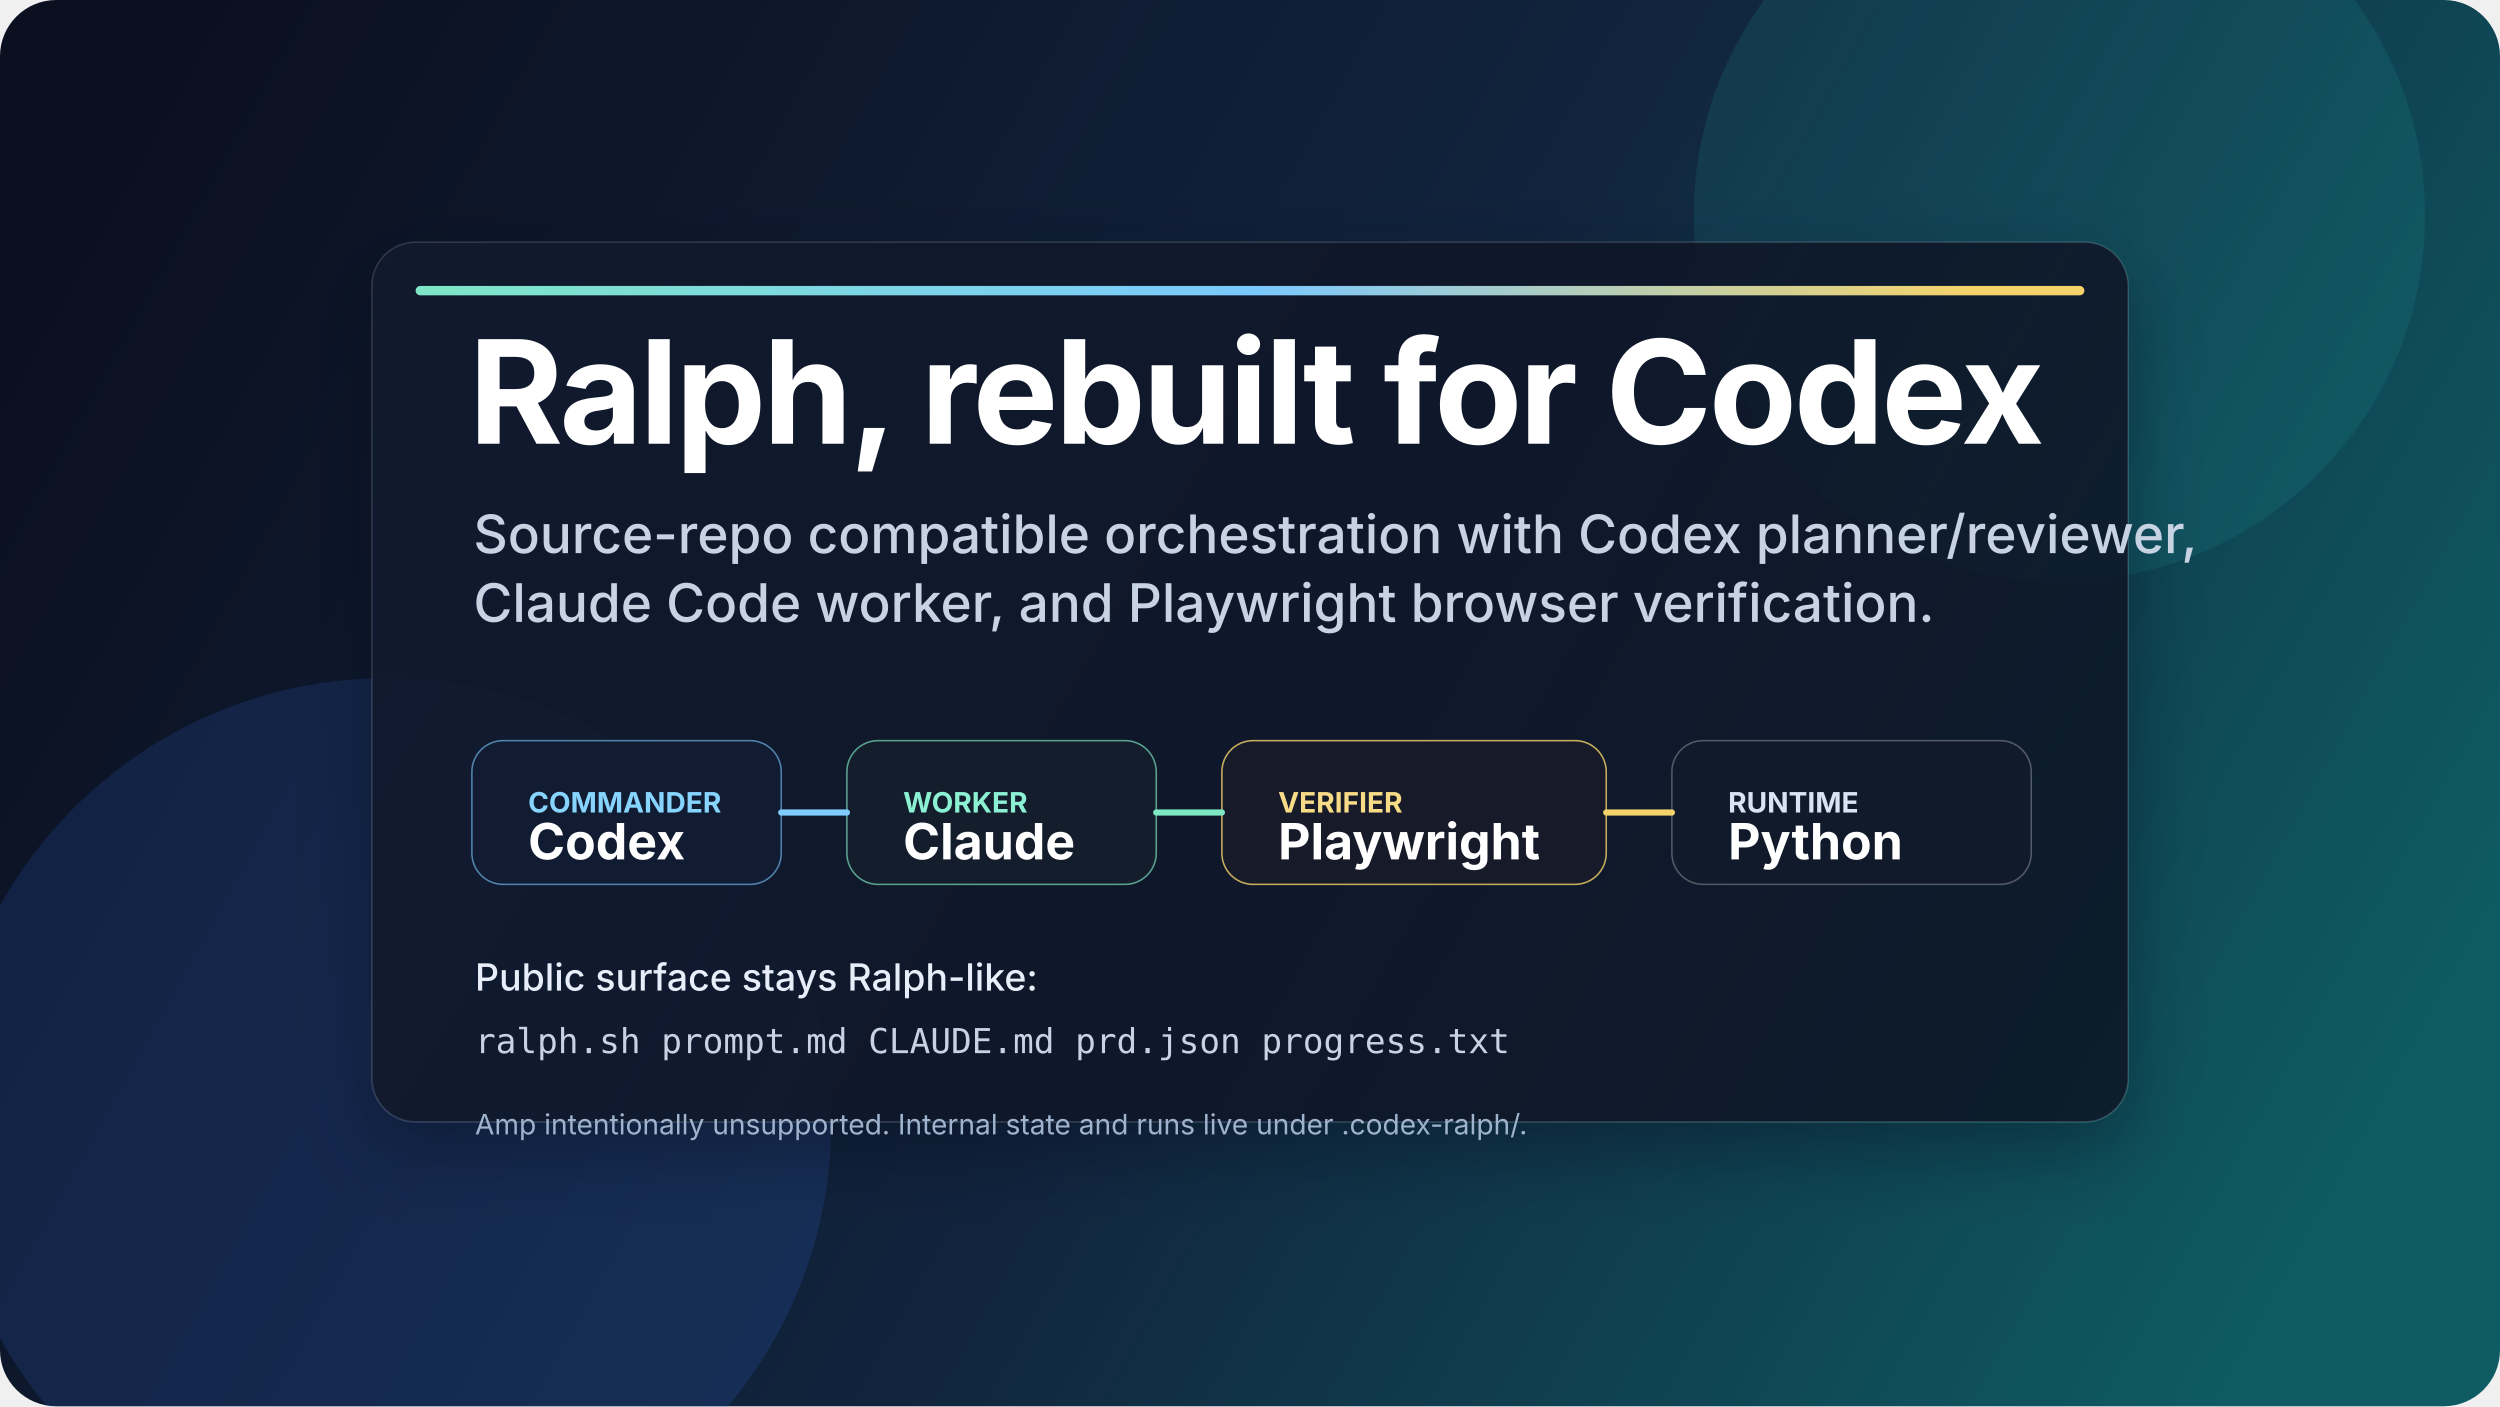
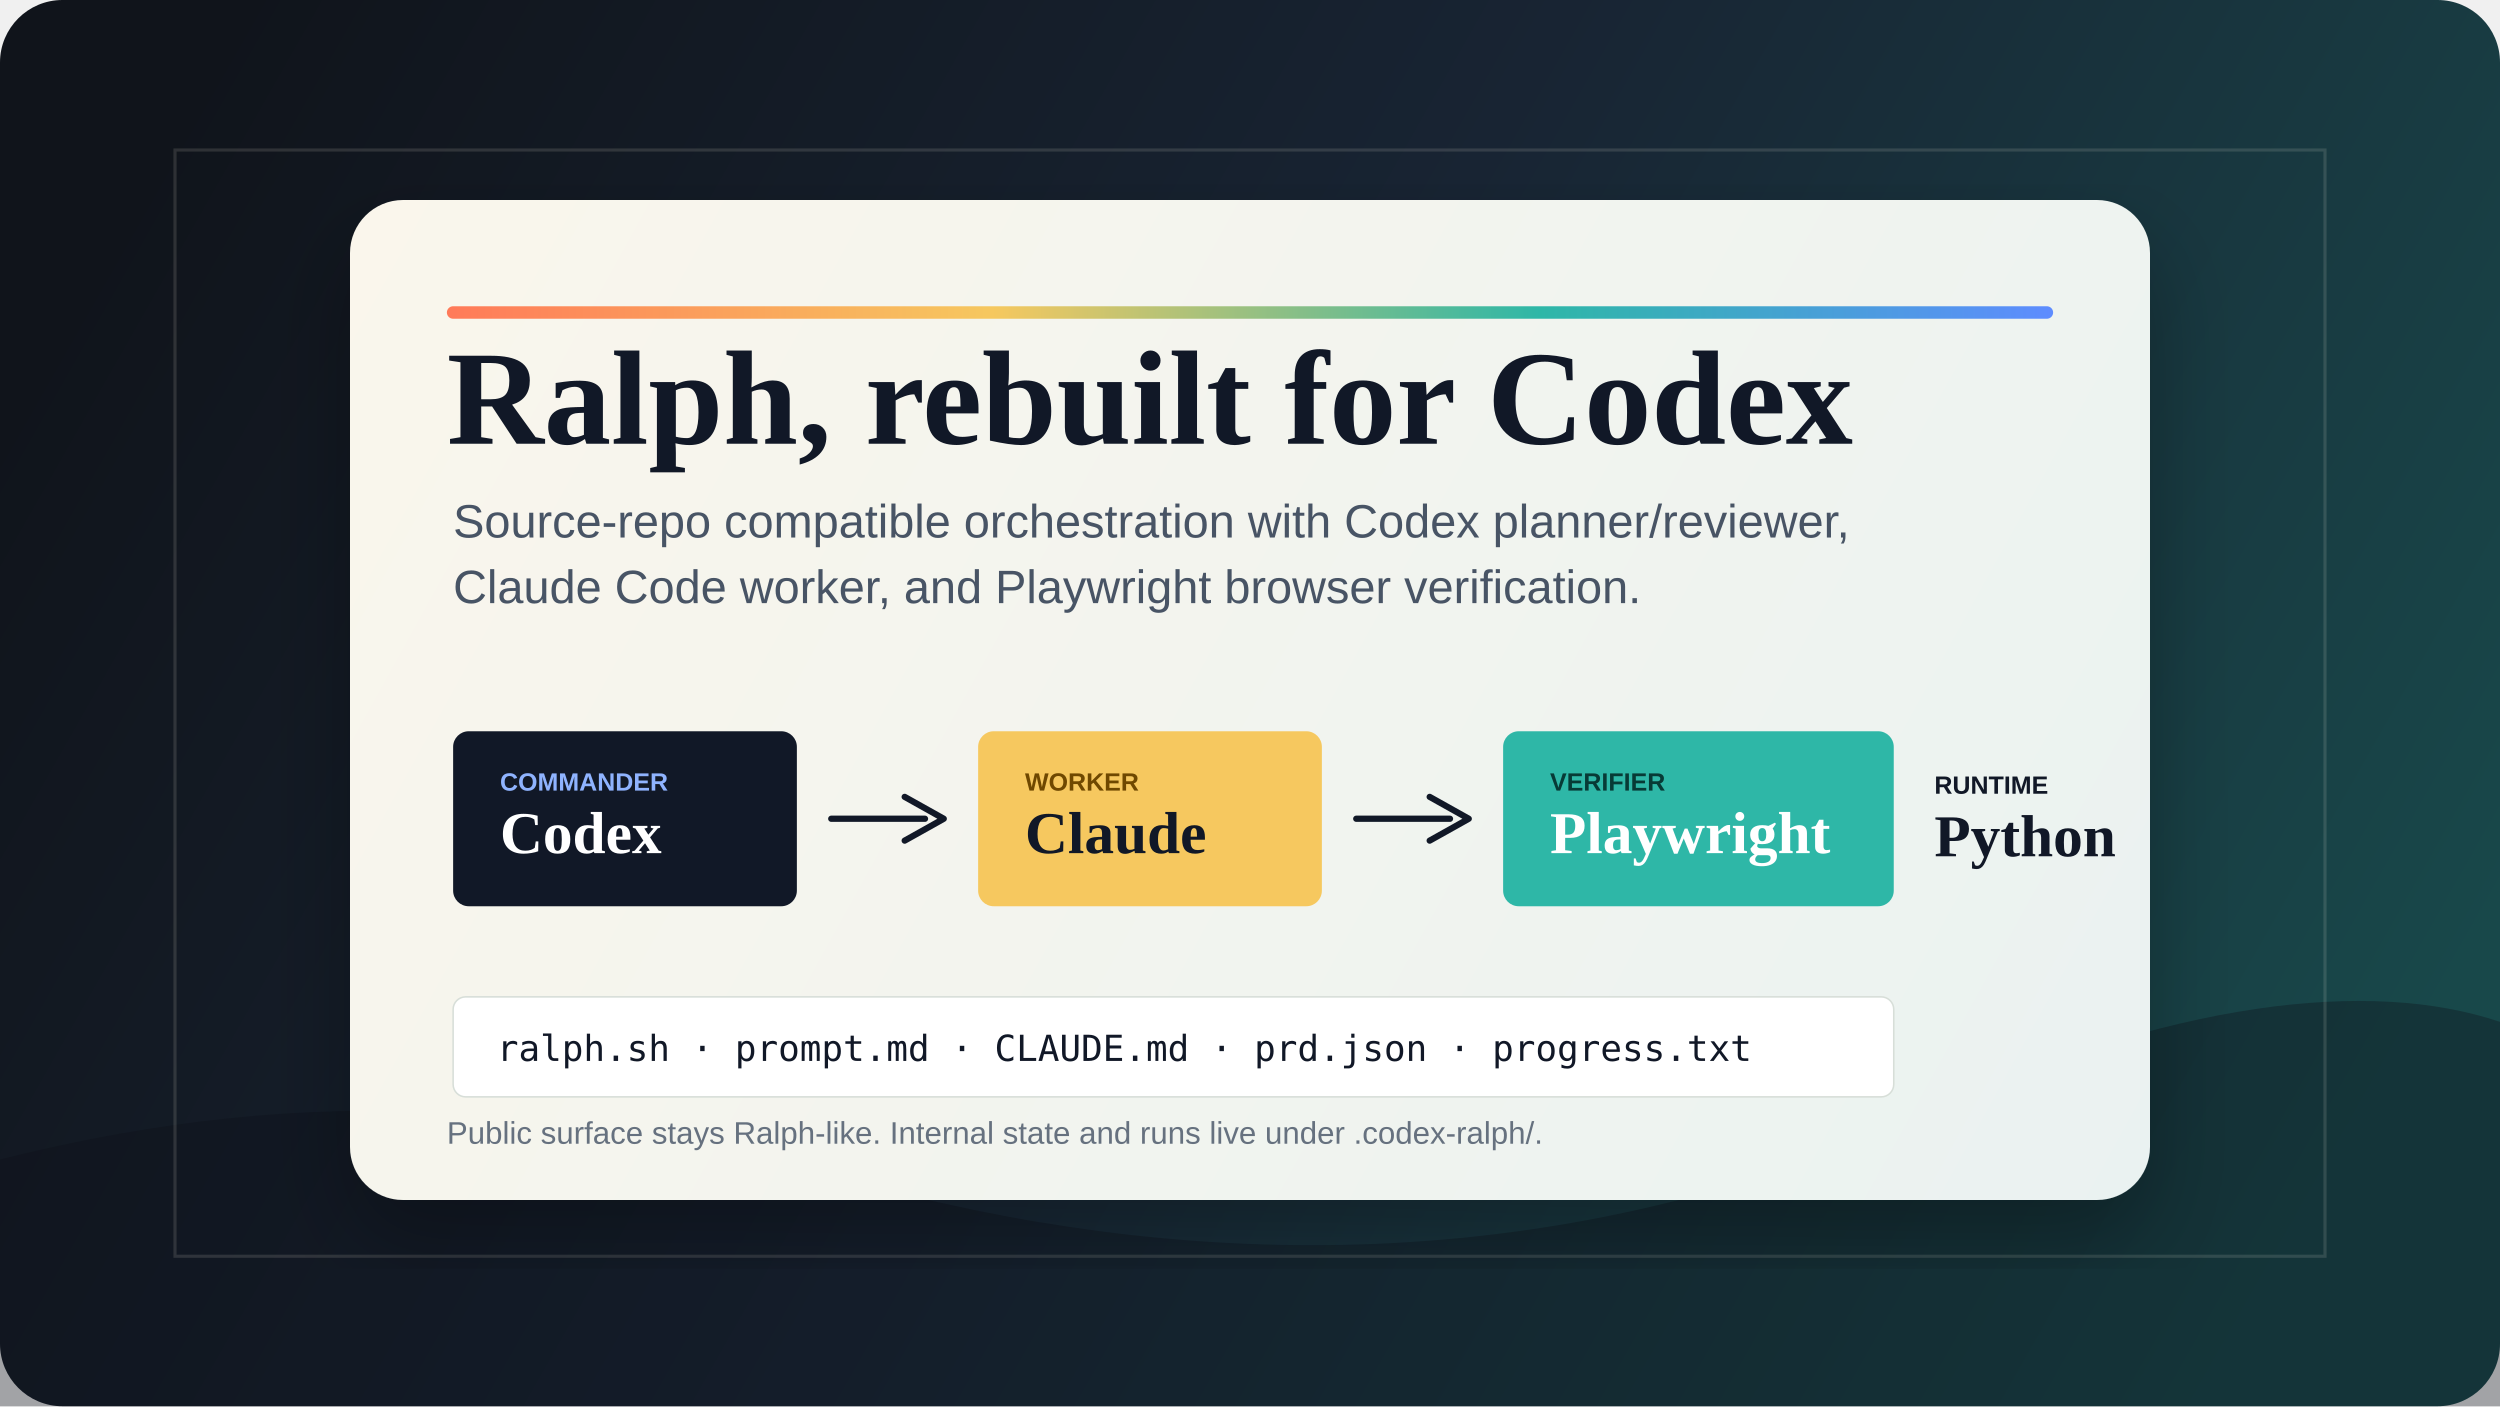
- <svg xmlns="http://www.w3.org/2000/svg" width="1600" height="900" viewBox="0 0 1600 900" fill="none">
+ <svg xmlns="http://www.w3.org/2000/svg" width="1600" height="900" viewBox="0 0 1600 900" fill="none" role="img" aria-labelledby="title desc">
  <defs>
-     <linearGradient id="bg" x1="88" y1="68" x2="1461" y2="830" gradientUnits="userSpaceOnUse">
-       <stop stop-color="#0B1020" />
-       <stop offset="0.52" stop-color="#11233D" />
-       <stop offset="1" stop-color="#0E5B63" />
+     <linearGradient id="bg" x1="112" y1="72" x2="1456" y2="836" gradientUnits="userSpaceOnUse">
+       <stop stop-color="#10141B" />
+       <stop offset="0.48" stop-color="#182433" />
+       <stop offset="1" stop-color="#18484A" />
    </linearGradient>
-     <linearGradient id="panel" x1="266" y1="164" x2="1260" y2="744" gradientUnits="userSpaceOnUse">
-       <stop stop-color="#111A2E" stop-opacity="0.92" />
-       <stop offset="1" stop-color="#0D1323" stop-opacity="0.84" />
+     <linearGradient id="paper" x1="226" y1="132" x2="1380" y2="770" gradientUnits="userSpaceOnUse">
+       <stop stop-color="#FAF6EC" />
+       <stop offset="1" stop-color="#EAF2F1" />
    </linearGradient>
-     <linearGradient id="accent" x1="247" y1="259" x2="1263" y2="259" gradientUnits="userSpaceOnUse">
-       <stop stop-color="#7EE7C4" />
-       <stop offset="0.55" stop-color="#7BC9FF" />
-       <stop offset="1" stop-color="#F5D36A" />
+     <linearGradient id="line" x1="286" y1="198" x2="1314" y2="198" gradientUnits="userSpaceOnUse">
+       <stop stop-color="#FF7A59" />
+       <stop offset="0.34" stop-color="#F6C85F" />
+       <stop offset="0.68" stop-color="#2EB7A7" />
+       <stop offset="1" stop-color="#5E8CFF" />
    </linearGradient>
-     <filter id="shadow" x="190" y="123" width="1224" height="659" filterUnits="userSpaceOnUse" color-interpolation-filters="sRGB">
-       <feFlood flood-opacity="0" result="BackgroundImageFix" />
-       <feColorMatrix in="SourceAlpha" type="matrix" values="0 0 0 0 0 0 0 0 0 0 0 0 0 0 0 0 0 0 127 0" result="hardAlpha" />
-       <feOffset dy="18" />
-       <feGaussianBlur stdDeviation="24" />
-       <feComposite in2="hardAlpha" operator="out" />
-       <feColorMatrix type="matrix" values="0 0 0 0 0.012 0 0 0 0 0.035 0 0 0 0 0.09 0 0 0 0.38 0" />
-       <feBlend mode="normal" in2="BackgroundImageFix" result="effect1_dropShadow_0_1" />
-       <feBlend mode="normal" in="SourceGraphic" in2="effect1_dropShadow_0_1" result="shape" />
+     <filter id="softShadow" x="174" y="92" width="1252" height="720" filterUnits="userSpaceOnUse" color-interpolation-filters="sRGB">
+       <feDropShadow dx="0" dy="26" stdDeviation="28" flood-color="#02040A" flood-opacity="0.28" />
    </filter>
  </defs>
-   <rect width="1600" height="900" rx="36" fill="url(#bg)" />
-   <circle cx="1318" cy="138" r="234" fill="#1DA6A8" fill-opacity="0.14" />
-   <circle cx="248" cy="718" r="284" fill="#3A7CFF" fill-opacity="0.14" />
-   <g filter="url(#shadow)">
-     <rect x="238" y="155" width="1124" height="563" rx="28" fill="url(#panel)" stroke="rgba(255,255,255,0.14)" />
+   <rect width="1600" height="900" rx="40" fill="url(#bg)" />
+   <path d="M0 742C208 690 362 708 562 760C775 816 1008 814 1228 714C1390 640 1517 626 1600 654V900H0V742Z" fill="#0D1118" fill-opacity="0.34" />
+   <path d="M112 96H1488V804H112V96Z" fill="none" stroke="#F6EFE2" stroke-opacity="0.13" stroke-width="2" />
+   <g filter="url(#softShadow)">
+     <rect x="224" y="128" width="1152" height="640" rx="34" fill="url(#paper)" />
  </g>
-   <rect x="266" y="183" width="1068" height="6" rx="3" fill="url(#accent)" />
-   <text x="300" y="284" fill="white" font-family="SF Pro Display, Inter, Arial, sans-serif" font-size="92" font-weight="700" letter-spacing="-2">
-     Ralph, rebuilt for Codex
-   </text>
-   <text x="303" y="354" fill="#C7D2E3" font-family="SF Pro Text, Inter, Arial, sans-serif" font-size="34" font-weight="500">
-     Source-repo compatible orchestration with Codex planner/reviewer,
-   </text>
-   <text x="303" y="398" fill="#C7D2E3" font-family="SF Pro Text, Inter, Arial, sans-serif" font-size="34" font-weight="500">
-     Claude Code worker, and Playwright browser verification.
-   </text>
+   <rect x="286" y="196" width="1028" height="8" rx="4" fill="url(#line)" />
+   <text x="286" y="284" fill="#111827" font-family="Georgia, 'Times New Roman', serif" font-size="86" font-weight="700">Ralph, rebuilt for Codex</text>
+   <text x="290" y="344" fill="#485465" font-family="'Helvetica Neue', Arial, sans-serif" font-size="30" font-weight="500">Source-repo compatible orchestration with Codex planner/reviewer,</text>
+   <text x="290" y="386" fill="#485465" font-family="'Helvetica Neue', Arial, sans-serif" font-size="30" font-weight="500">Claude Code worker, and Playwright browser verification.</text>
  <g>
-     <rect x="302" y="474" width="198" height="92" rx="20" fill="#111C32" stroke="#7BC9FF" stroke-opacity="0.6" />
-     <text x="338" y="520" fill="#87D4FF" font-family="SF Pro Display, Inter, Arial, sans-serif" font-size="18" font-weight="700">COMMANDER</text>
-     <text x="338" y="550" fill="white" font-family="SF Pro Text, Inter, Arial, sans-serif" font-size="32" font-weight="700">Codex</text>
+     <rect x="290" y="468" width="220" height="112" rx="10" fill="#111827" />
+     <text x="320" y="506" fill="#8FB3FF" font-family="'Helvetica Neue', Arial, sans-serif" font-size="16" font-weight="700">COMMANDER</text>
+     <text x="320" y="546" fill="#FFFFFF" font-family="Georgia, 'Times New Roman', serif" font-size="38" font-weight="700">Codex</text>
+   </g>
+   <path d="M532 524H592" stroke="#111827" stroke-width="4" stroke-linecap="round" />
+   <path d="M579 510L604 524L579 538" stroke="#111827" stroke-width="4" stroke-linecap="round" stroke-linejoin="round" />
+   <g>
+     <rect x="626" y="468" width="220" height="112" rx="10" fill="#F6C85F" />
+     <text x="656" y="506" fill="#6F4800" font-family="'Helvetica Neue', Arial, sans-serif" font-size="16" font-weight="700">WORKER</text>
+     <text x="656" y="546" fill="#111827" font-family="Georgia, 'Times New Roman', serif" font-size="38" font-weight="700">Claude</text>
+   </g>
+   <path d="M868 524H928" stroke="#111827" stroke-width="4" stroke-linecap="round" />
+   <path d="M915 510L940 524L915 538" stroke="#111827" stroke-width="4" stroke-linecap="round" stroke-linejoin="round" />
+   <g>
+     <rect x="962" y="468" width="250" height="112" rx="10" fill="#2EB7A7" />
+     <text x="992" y="506" fill="#073A36" font-family="'Helvetica Neue', Arial, sans-serif" font-size="16" font-weight="700">VERIFIER</text>
+     <text x="992" y="546" fill="#FFFFFF" font-family="Georgia, 'Times New Roman', serif" font-size="38" font-weight="700">Playwright</text>
  </g>
  <g>
-     <rect x="542" y="474" width="198" height="92" rx="20" fill="#131D2B" stroke="#7EE7C4" stroke-opacity="0.66" />
-     <text x="578" y="520" fill="#8CF0D3" font-family="SF Pro Display, Inter, Arial, sans-serif" font-size="18" font-weight="700">WORKER</text>
-     <text x="578" y="550" fill="white" font-family="SF Pro Text, Inter, Arial, sans-serif" font-size="32" font-weight="700">Claude</text>
+     <rect x="290" y="638" width="922" height="64" rx="8" fill="#FFFFFF" stroke="#D7DED8" />
+     <text x="318" y="679" fill="#111827" font-family="SFMono-Regular, Menlo, Consolas, monospace" font-size="23">ralph.sh · prompt.md · CLAUDE.md · prd.json · progress.txt</text>
  </g>
-   <g>
-     <rect x="782" y="474" width="246" height="92" rx="20" fill="#171B29" stroke="#F5D36A" stroke-opacity="0.8" />
-     <text x="818" y="520" fill="#F8DB86" font-family="SF Pro Display, Inter, Arial, sans-serif" font-size="18" font-weight="700">VERIFIER</text>
-     <text x="818" y="550" fill="white" font-family="SF Pro Text, Inter, Arial, sans-serif" font-size="32" font-weight="700">Playwright</text>
-   </g>
-   <g>
-     <rect x="1070" y="474" width="230" height="92" rx="20" fill="#111A2B" stroke="white" stroke-opacity="0.28" />
-     <text x="1106" y="520" fill="#D9E3F2" font-family="SF Pro Display, Inter, Arial, sans-serif" font-size="18" font-weight="700">RUNTIME</text>
-     <text x="1106" y="550" fill="white" font-family="SF Pro Text, Inter, Arial, sans-serif" font-size="32" font-weight="700">Python</text>
-   </g>
-   <path d="M500 520H542" stroke="#80CBFF" stroke-width="4" stroke-linecap="round" />
-   <path d="M740 520H782" stroke="#7EE7C4" stroke-width="4" stroke-linecap="round" />
-   <path d="M1028 520H1070" stroke="#F5D36A" stroke-width="4" stroke-linecap="round" />
-   <text x="304" y="634" fill="#E7EEF9" font-family="SF Pro Text, Inter, Arial, sans-serif" font-size="24" font-weight="500">
-     Public surface stays Ralph-like:
-   </text>
-   <text x="304" y="674" fill="#C7D2E3" font-family="SF Mono, Menlo, monospace" font-size="22">
-     ralph.sh   prompt.md   CLAUDE.md   prd.json   progress.txt
-   </text>
-   <text x="304" y="726" fill="#9FB3CC" font-family="SF Pro Text, Inter, Arial, sans-serif" font-size="18">
-     Amp intentionally unsupported. Internal state and runs live under .codex-ralph/.
-   </text>
+   <text x="1238" y="508" fill="#111827" font-family="'Helvetica Neue', Arial, sans-serif" font-size="16" font-weight="700">RUNTIME</text>
+   <text x="1238" y="548" fill="#111827" font-family="Georgia, 'Times New Roman', serif" font-size="38" font-weight="700">Python</text>
+   <text x="286" y="732" fill="#66717F" font-family="'Helvetica Neue', Arial, sans-serif" font-size="20">Public surface stays Ralph-like. Internal state and runs live under .codex-ralph/.</text>
</svg>
